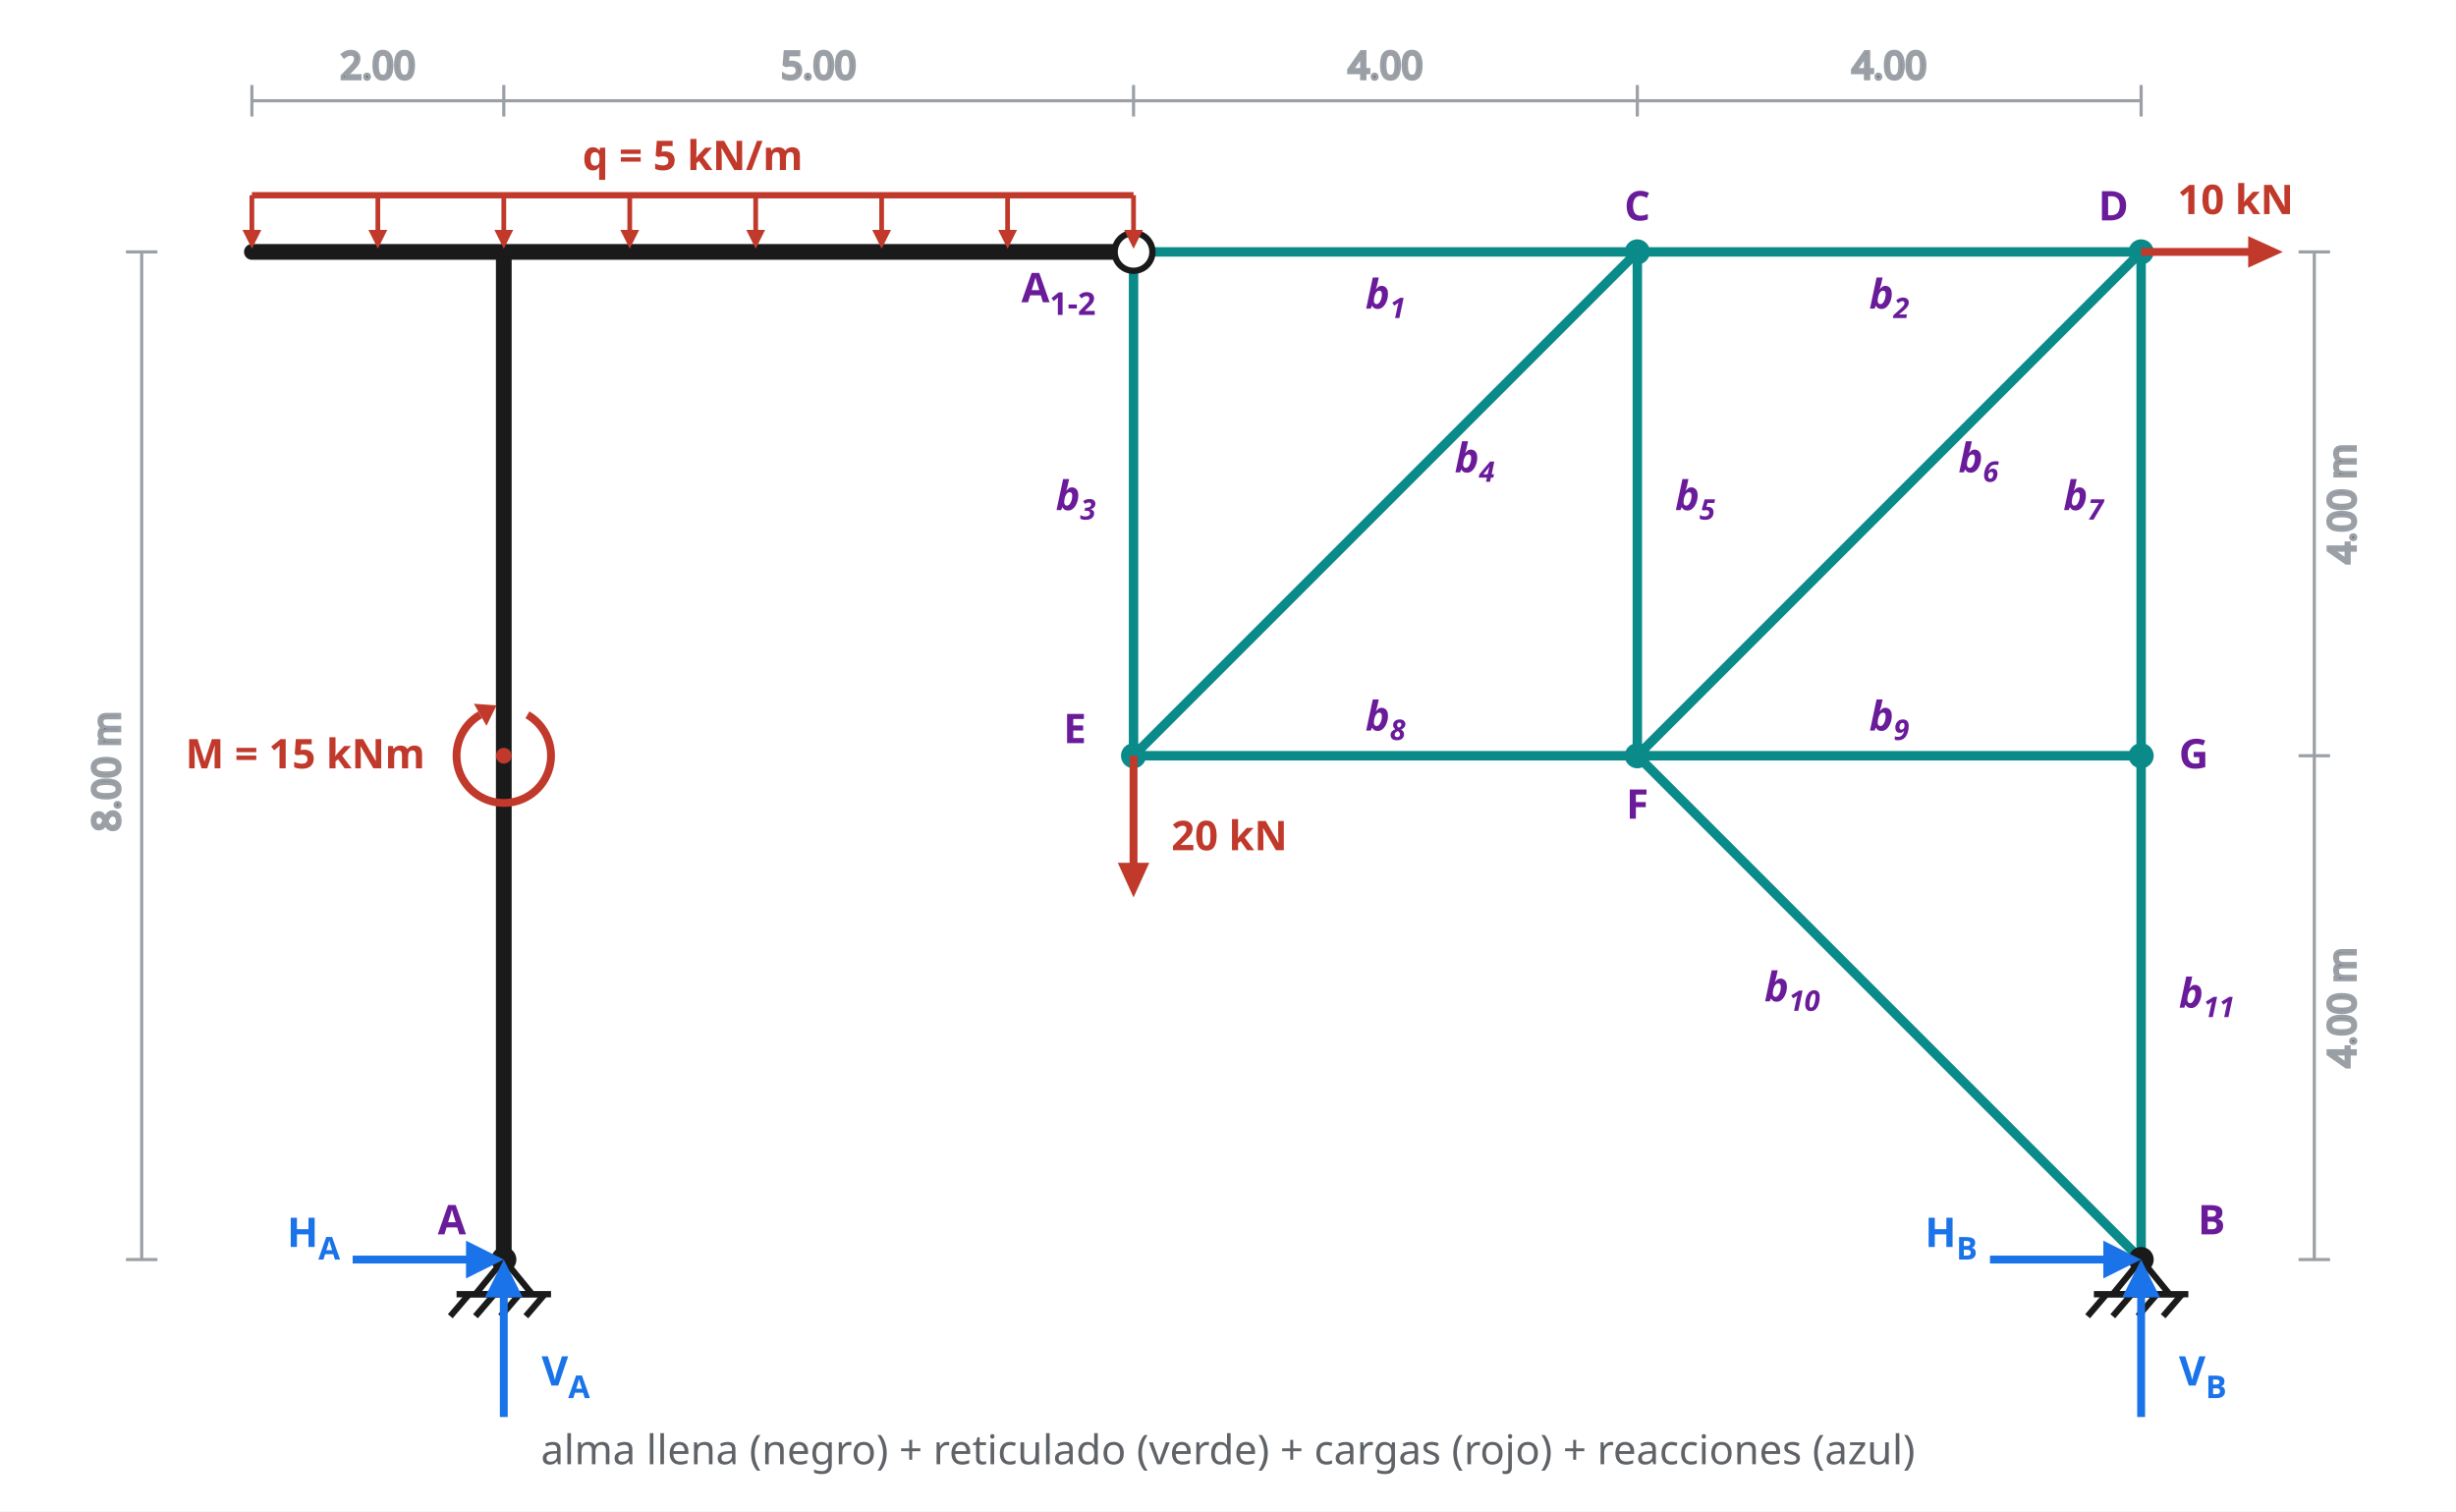
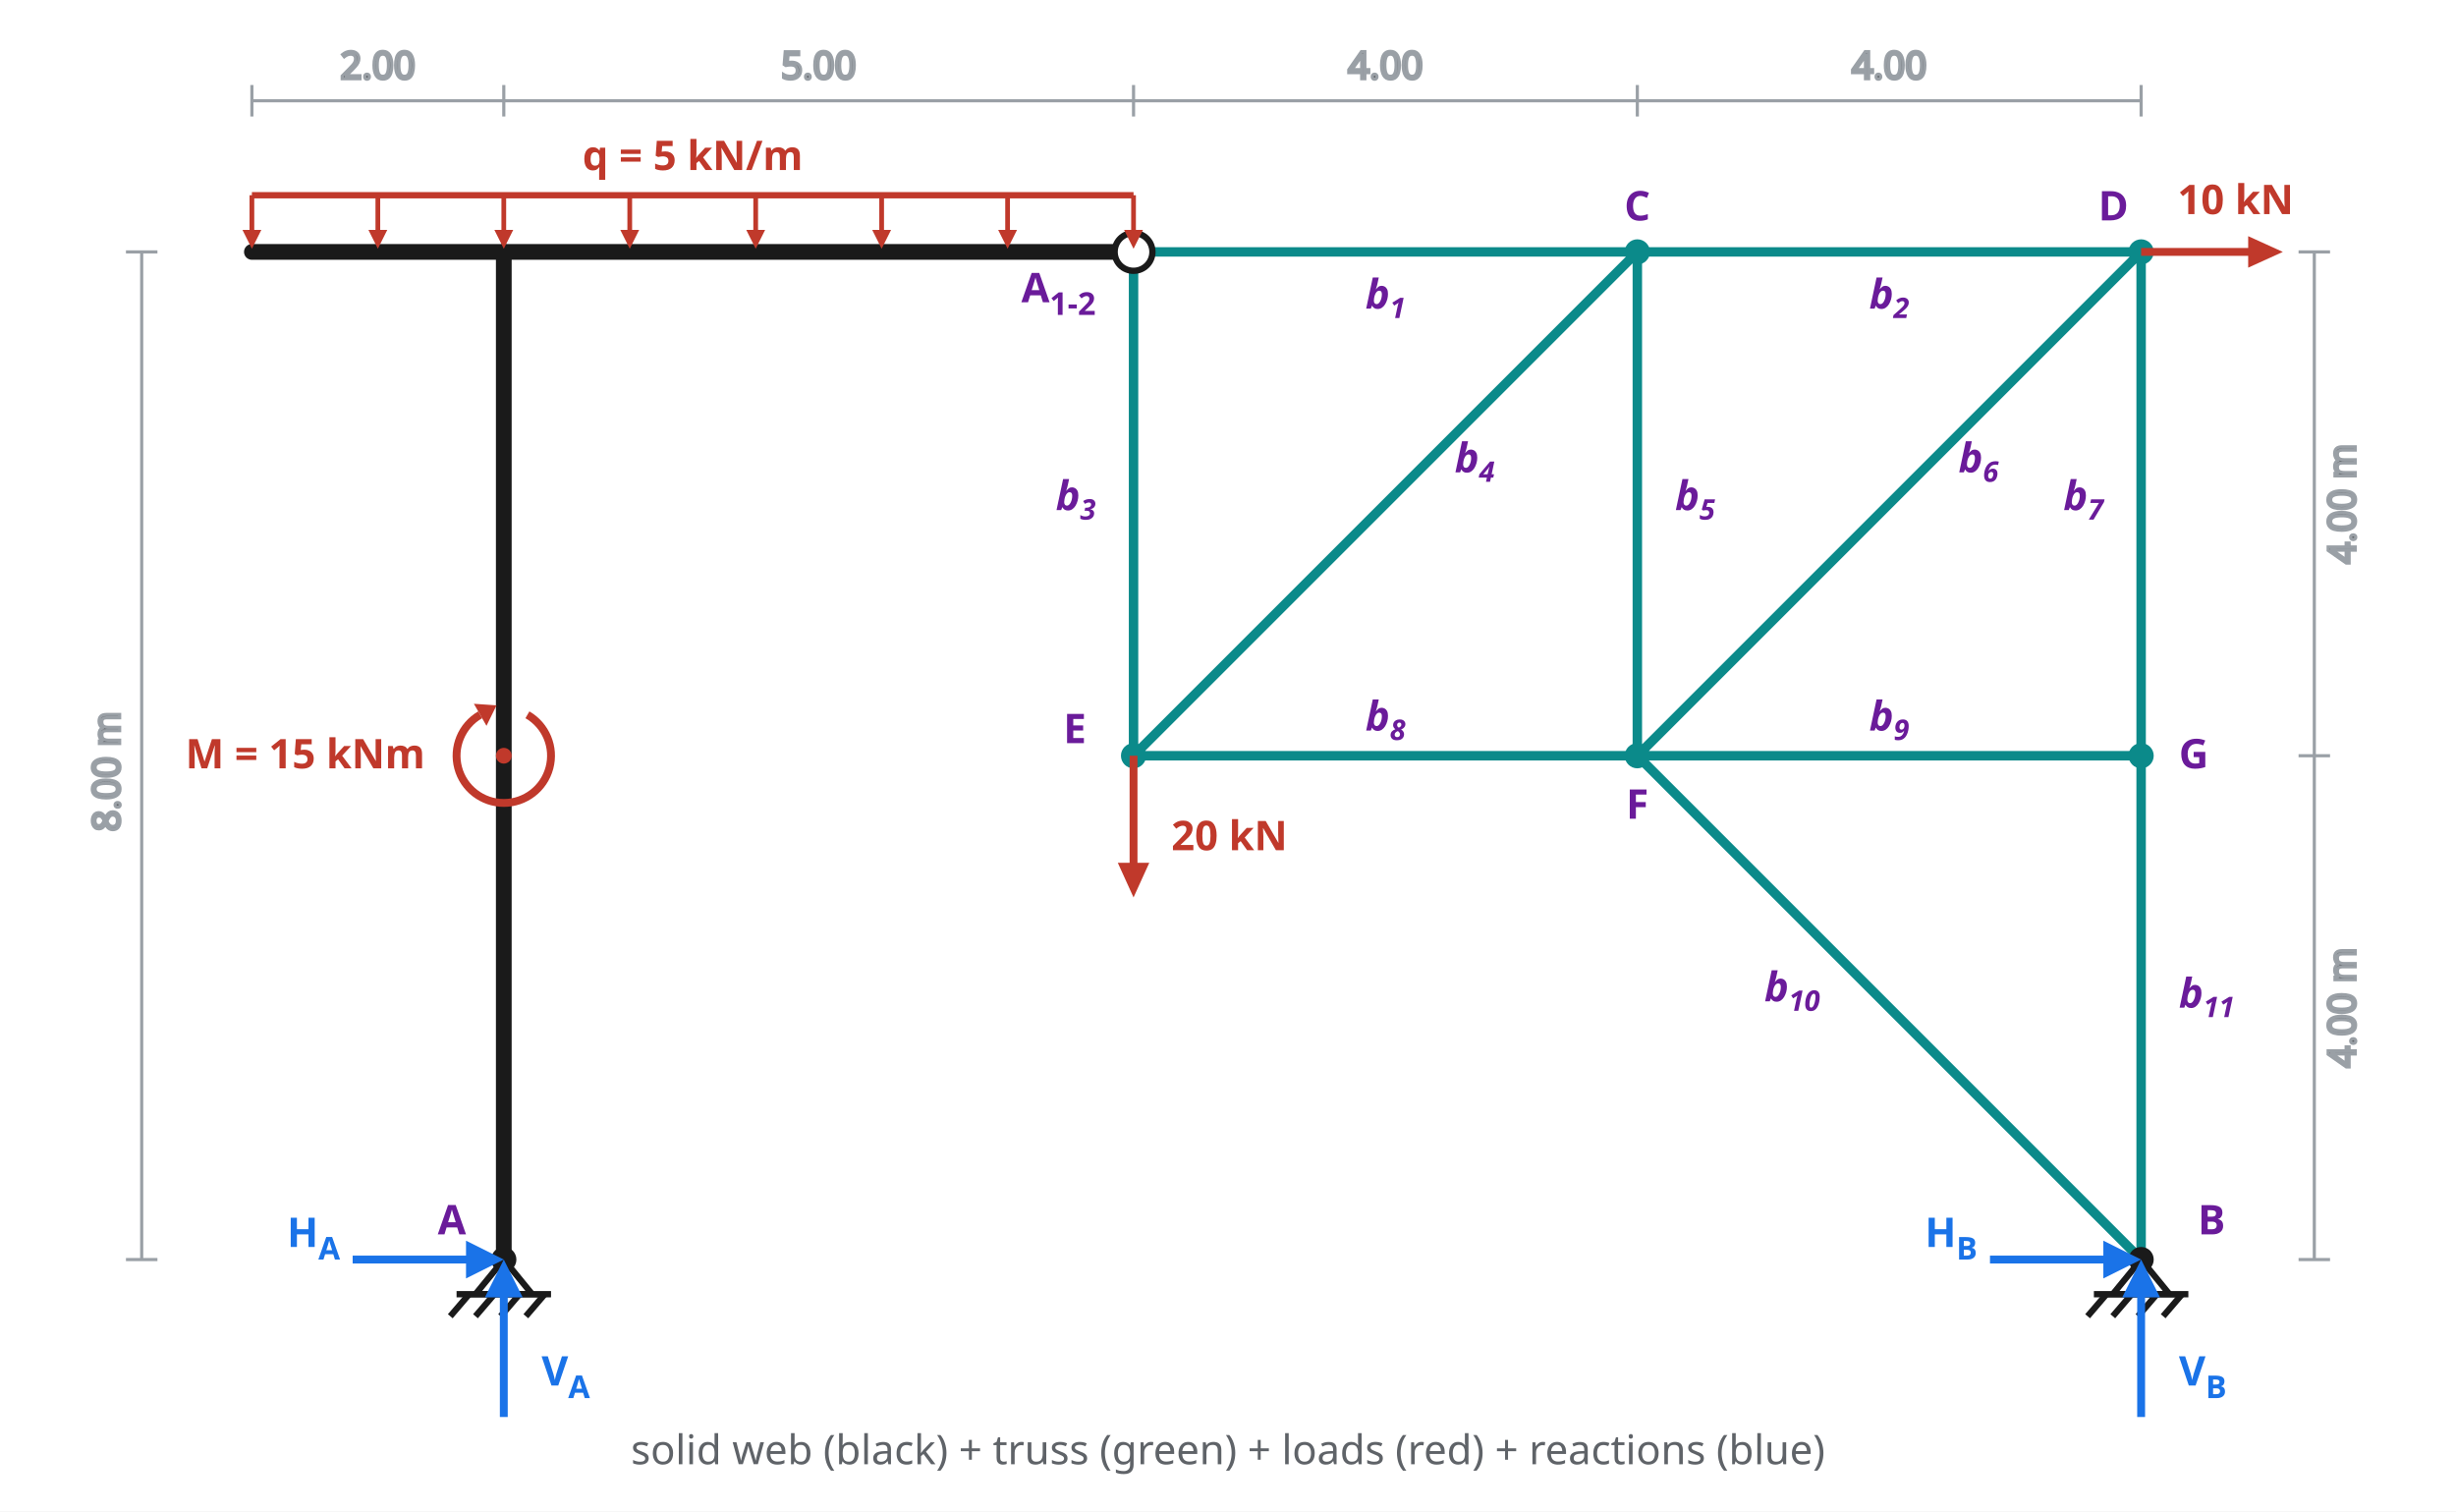
<svg xmlns="http://www.w3.org/2000/svg" viewBox="0 0 780 480" font-family="system-ui, sans-serif">
  <rect x="0" y="0" width="780" height="480" fill="#ffffff" />
  <g stroke="#9aa0a6" stroke-width="1" fill="#5f6368" font-size="12">
    <line x1="45" y1="80" x2="45" y2="400" />
    <line x1="40" y1="80" x2="50" y2="80" />
    <line x1="40" y1="400" x2="50" y2="400" />
    <text x="38" y="245" text-anchor="middle" transform="rotate(-90 38 245)">8.00 m</text>
    <line x1="80" y1="32" x2="160" y2="32" />
    <line x1="160" y1="32" x2="360" y2="32" />
    <line x1="360" y1="32" x2="520" y2="32" />
    <line x1="520" y1="32" x2="680" y2="32" />
    <line x1="80" y1="27" x2="80" y2="37" />
    <line x1="160" y1="27" x2="160" y2="37" />
    <line x1="360" y1="27" x2="360" y2="37" />
    <line x1="520" y1="27" x2="520" y2="37" />
    <line x1="680" y1="27" x2="680" y2="37" />
    <text x="120" y="25" text-anchor="middle">2.00</text>
    <text x="260" y="25" text-anchor="middle">5.00</text>
    <text x="440" y="25" text-anchor="middle">4.00</text>
    <text x="600" y="25" text-anchor="middle">4.00</text>
    <line x1="735" y1="80" x2="735" y2="240" />
    <line x1="735" y1="240" x2="735" y2="400" />
    <line x1="730" y1="80" x2="740" y2="80" />
    <line x1="730" y1="240" x2="740" y2="240" />
    <line x1="730" y1="400" x2="740" y2="400" />
    <text x="748" y="160" text-anchor="middle" transform="rotate(-90 748 160)">4.00 m</text>
    <text x="748" y="320" text-anchor="middle" transform="rotate(-90 748 320)">4.00 m</text>
  </g>
  <g stroke="#0b8a8a" stroke-width="3" stroke-linecap="round">
    <line x1="360" y1="80" x2="520" y2="80" />
    <line x1="520" y1="80" x2="680" y2="80" />
    <line x1="360" y1="240" x2="520" y2="240" />
    <line x1="520" y1="240" x2="680" y2="240" />
    <line x1="360" y1="80" x2="360" y2="240" />
    <line x1="520" y1="80" x2="520" y2="240" />
    <line x1="680" y1="80" x2="680" y2="240" />
    <line x1="520" y1="80" x2="360" y2="240" />
    <line x1="680" y1="80" x2="520" y2="240" />
    <line x1="680" y1="240" x2="680" y2="400" />
    <line x1="520" y1="240" x2="680" y2="400" />
  </g>
  <g stroke="#1a1a1a" stroke-width="5" stroke-linecap="round">
    <line x1="160" y1="400" x2="160" y2="80" />
    <line x1="80" y1="80" x2="160" y2="80" />
    <line x1="160" y1="80" x2="360" y2="80" />
  </g>
  <g stroke="#1a1a1a" stroke-width="2" fill="#ffffff">
    <polygon points="160,400 151,411 169,411" />
    <line x1="145" y1="411" x2="175" y2="411" />
    <line x1="149" y1="411" x2="143" y2="418" />
    <line x1="157" y1="411" x2="151" y2="418" />
    <line x1="165" y1="411" x2="159" y2="418" />
    <line x1="173" y1="411" x2="167" y2="418" />
    <polygon points="680,400 671,411 689,411" />
    <line x1="665" y1="411" x2="695" y2="411" />
    <line x1="669" y1="411" x2="663" y2="418" />
    <line x1="677" y1="411" x2="671" y2="418" />
    <line x1="685" y1="411" x2="679" y2="418" />
    <line x1="693" y1="411" x2="687" y2="418" />
  </g>
  <circle cx="360" cy="80" r="6" fill="#ffffff" stroke="#1a1a1a" stroke-width="2" />
  <g fill="#1a1a1a">
    <circle cx="160" cy="400" r="4" />
    <circle cx="680" cy="400" r="4" />
  </g>
  <g fill="#0b8a8a">
    <circle cx="520" cy="80" r="4" />
    <circle cx="680" cy="80" r="4" />
    <circle cx="360" cy="240" r="4" />
    <circle cx="520" cy="240" r="4" />
    <circle cx="680" cy="240" r="4" />
  </g>
  <g font-size="13" font-weight="600">
    <g fill="#6a1b9a">
      <text x="148" y="392" text-anchor="end">A</text>
      <text x="698" y="392" text-anchor="start">B</text>
      <text x="348" y="96" text-anchor="end">A<tspan font-size="10" dy="4">1-2</tspan>
      </text>
      <text x="520" y="70" text-anchor="middle">C</text>
      <text x="676" y="70" text-anchor="end">D</text>
      <text x="345" y="236" text-anchor="end">E</text>
      <text x="520" y="260" text-anchor="middle">F</text>
      <text x="692" y="244" text-anchor="start">G</text>
    </g>
  </g>
  <g fill="#6a1b9a" font-size="13" font-style="italic" font-weight="600">
    <text x="440" y="98" text-anchor="middle">b<tspan font-size="9" dy="3">1</tspan>
    </text>
    <text x="600" y="98" text-anchor="middle">b<tspan font-size="9" dy="3">2</tspan>
    </text>
    <text x="348" y="162" text-anchor="end">b<tspan font-size="9" dy="3">3</tspan>
    </text>
    <text x="462" y="150" text-anchor="start">b<tspan font-size="9" dy="3">4</tspan>
    </text>
    <text x="532" y="162" text-anchor="start">b<tspan font-size="9" dy="3">5</tspan>
    </text>
    <text x="622" y="150" text-anchor="start">b<tspan font-size="9" dy="3">6</tspan>
    </text>
    <text x="668" y="162" text-anchor="end">b<tspan font-size="9" dy="3">7</tspan>
    </text>
    <text x="440" y="232" text-anchor="middle">b<tspan font-size="9" dy="3">8</tspan>
    </text>
    <text x="600" y="232" text-anchor="middle">b<tspan font-size="9" dy="3">9</tspan>
    </text>
    <text x="578" y="318" text-anchor="end">b<tspan font-size="9" dy="3">10</tspan>
    </text>
    <text x="692" y="320" text-anchor="start">b<tspan font-size="9" dy="3">11</tspan>
    </text>
  </g>
  <g stroke="#c0392b" fill="#c0392b" font-family="system-ui, sans-serif" font-size="13" font-weight="700">
    <line x1="80" y1="62" x2="360" y2="62" stroke-width="2" />
    <g stroke-width="1.5">
      <line x1="80" y1="62" x2="80" y2="76" />
      <line x1="120" y1="62" x2="120" y2="76" />
      <line x1="160" y1="62" x2="160" y2="76" />
      <line x1="200" y1="62" x2="200" y2="76" />
      <line x1="240" y1="62" x2="240" y2="76" />
      <line x1="280" y1="62" x2="280" y2="76" />
      <line x1="320" y1="62" x2="320" y2="76" />
      <line x1="360" y1="62" x2="360" y2="76" />
    </g>
    <g stroke="none">
      <polygon points="80,79 77,73 83,73" />
      <polygon points="120,79 117,73 123,73" />
      <polygon points="160,79 157,73 163,73" />
      <polygon points="200,79 197,73 203,73" />
      <polygon points="240,79 237,73 243,73" />
      <polygon points="280,79 277,73 283,73" />
      <polygon points="320,79 317,73 323,73" />
      <polygon points="360,79 357,73 363,73" />
    </g>
    <text x="220" y="54" text-anchor="middle" stroke="none">q = 5 kN/m</text>
    <circle cx="160" cy="240" r="2.5" stroke="none" />
    <path d="M 167.5 227 A 15 15 0 1 1 152.5 227" fill="none" stroke-width="2.5" />
    <polygon points="157.7,224 150.5,223.5 154.5,230.5" stroke="none" />
    <text x="135" y="244" text-anchor="end" stroke="none">M = 15 kNm</text>
    <line x1="360" y1="240" x2="360" y2="280" stroke-width="2.5" />
    <polygon points="360,285 355,274 365,274" stroke="none" />
    <text x="372" y="270" text-anchor="start" stroke="none">20 kN</text>
    <line x1="680" y1="80" x2="720" y2="80" stroke-width="2.5" />
    <polygon points="725,80 714,75 714,85" stroke="none" />
    <text x="710" y="68" text-anchor="middle" stroke="none">10 kN</text>
  </g>
  <g stroke="#1a73e8" fill="#1a73e8" font-family="system-ui, sans-serif" font-size="13" font-weight="700">
    <line x1="160" y1="450" x2="160" y2="411" stroke-width="2.5" />
    <polygon points="160,400 154,412 166,412" stroke="none" />
    <text x="172" y="440" text-anchor="start" stroke="none">V<tspan font-size="10" dy="4">A</tspan>
    </text>
    <line x1="112" y1="400" x2="149" y2="400" stroke-width="2.5" />
    <polygon points="160,400 148,394 148,406" stroke="none" />
    <text x="108" y="396" text-anchor="end" stroke="none">H<tspan font-size="10" dy="4">A</tspan>
    </text>
    <line x1="680" y1="450" x2="680" y2="411" stroke-width="2.5" />
    <polygon points="680,400 674,412 686,412" stroke="none" />
    <text x="692" y="440" text-anchor="start" stroke="none">V<tspan font-size="10" dy="4">B</tspan>
    </text>
    <line x1="632" y1="400" x2="669" y2="400" stroke-width="2.5" />
    <polygon points="680,400 668,394 668,406" stroke="none" />
    <text x="628" y="396" text-anchor="end" stroke="none">H<tspan font-size="10" dy="4">B</tspan>
    </text>
  </g>
  <text x="390" y="465" text-anchor="middle" fill="#5f6368" font-size="13">
-     alma llena (negro) + reticulado (verde) + cargas (rojo) + reacciones (azul)
+     solid web (black) + truss (green) + loads (red) + reactions (blue)
  </text>
</svg>
